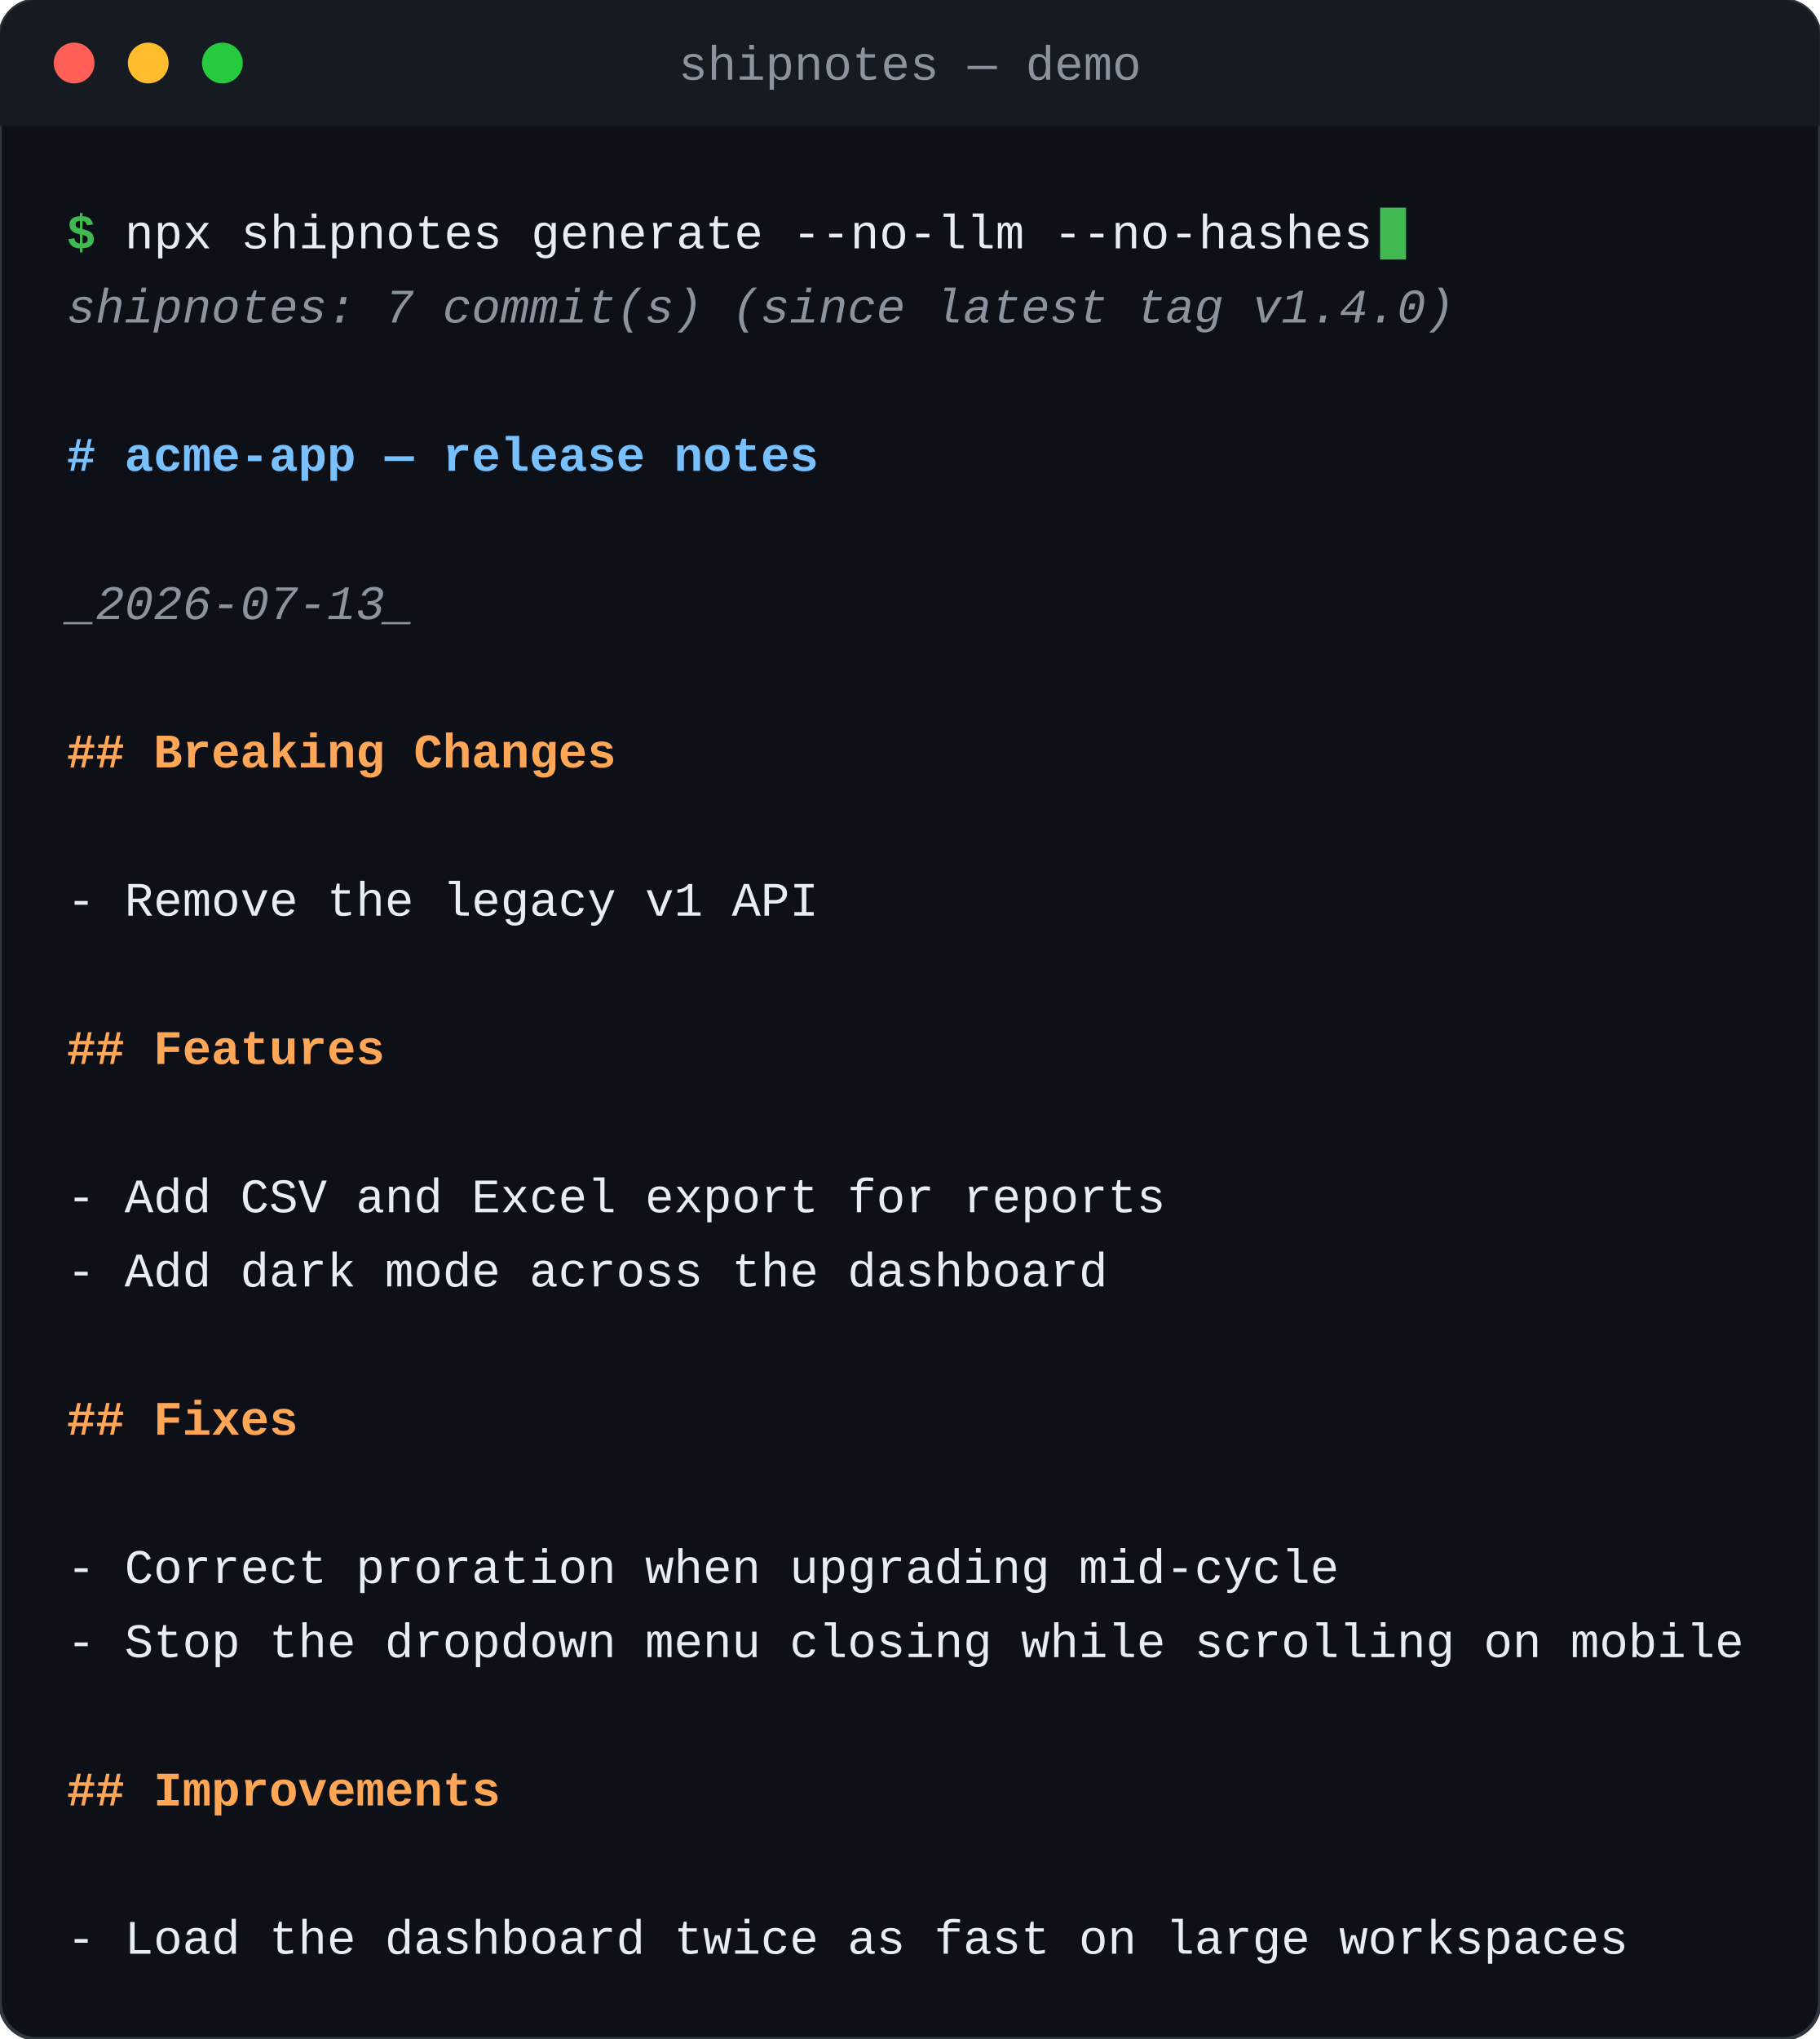
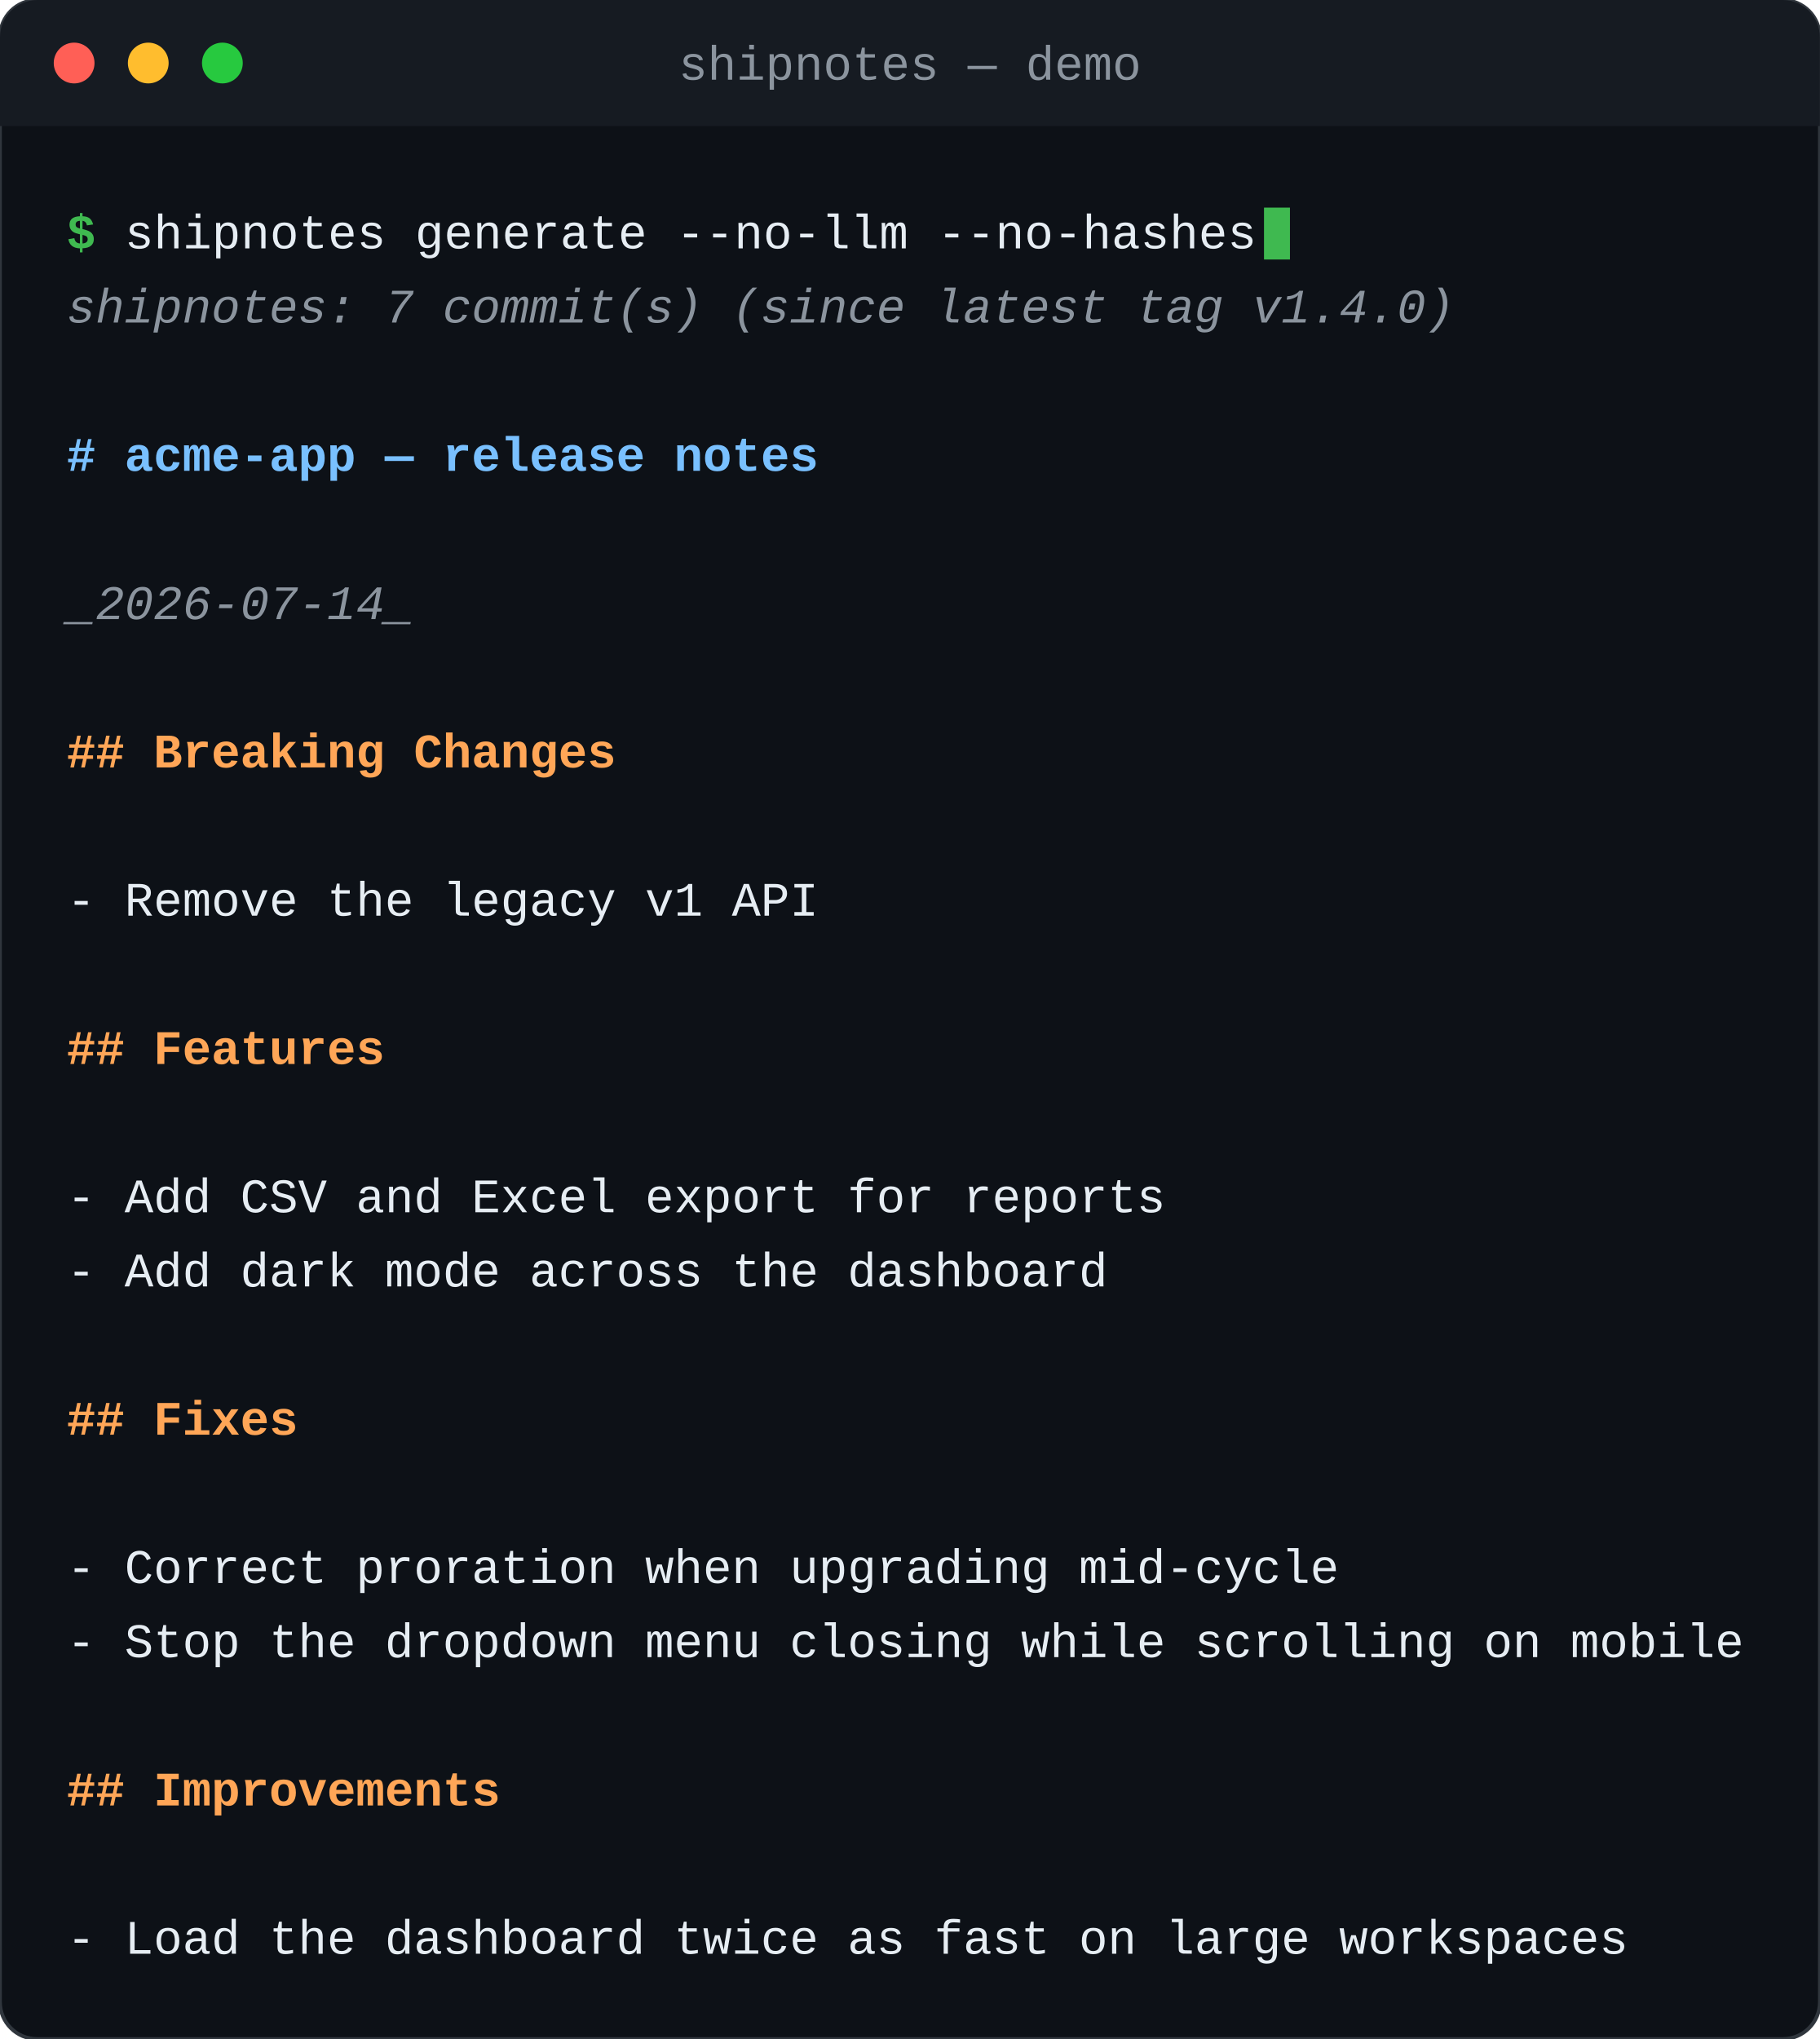
<svg xmlns="http://www.w3.org/2000/svg" width="491" height="550" viewBox="0 0 491 550" role="img" aria-label="Terminal recording: shipnotes generate turning git commits into grouped release notes">
  <style>text { font-family: "SF Mono", SFMono-Regular, Menlo, Consolas, "Liberation Mono", monospace; font-size: 13px; }
- .a0 { animation: ka0 10.78s step-end infinite; }
- @keyframes ka0 { 0% { opacity: 0; } 1.855% { opacity: 0; } 1.856% { opacity: 1; } 100% { opacity: 1; } }
- .a1 { animation: ka1 10.78s step-end infinite; }
- @keyframes ka1 { 0% { opacity: 0; } 5.892% { opacity: 0; } 5.893% { opacity: 1; } 100% { opacity: 1; } }
- .a2 { animation: ka2 10.78s step-end infinite; }
- @keyframes ka2 { 0% { opacity: 0; } 6.217% { opacity: 0; } 6.218% { opacity: 1; } 100% { opacity: 1; } }
- .a3 { animation: ka3 10.78s step-end infinite; }
- @keyframes ka3 { 0% { opacity: 0; } 6.542% { opacity: 0; } 6.543% { opacity: 1; } 100% { opacity: 1; } }
- .a4 { animation: ka4 10.78s step-end infinite; }
- @keyframes ka4 { 0% { opacity: 0; } 6.867% { opacity: 0; } 6.868% { opacity: 1; } 100% { opacity: 1; } }
- .a5 { animation: ka5 10.78s step-end infinite; }
- @keyframes ka5 { 0% { opacity: 0; } 7.192% { opacity: 0; } 7.193% { opacity: 1; } 100% { opacity: 1; } }
- .a6 { animation: ka6 10.78s step-end infinite; }
- @keyframes ka6 { 0% { opacity: 0; } 7.516% { opacity: 0; } 7.517% { opacity: 1; } 100% { opacity: 1; } }
- .a7 { animation: ka7 10.78s step-end infinite; }
- @keyframes ka7 { 0% { opacity: 0; } 7.841% { opacity: 0; } 7.842% { opacity: 1; } 100% { opacity: 1; } }
- .a8 { animation: ka8 10.78s step-end infinite; }
- @keyframes ka8 { 0% { opacity: 0; } 8.166% { opacity: 0; } 8.167% { opacity: 1; } 100% { opacity: 1; } }
- .a9 { animation: ka9 10.78s step-end infinite; }
- @keyframes ka9 { 0% { opacity: 0; } 8.491% { opacity: 0; } 8.492% { opacity: 1; } 100% { opacity: 1; } }
- .a10 { animation: ka10 10.78s step-end infinite; }
- @keyframes ka10 { 0% { opacity: 0; } 8.816% { opacity: 0; } 8.817% { opacity: 1; } 100% { opacity: 1; } }
- .a11 { animation: ka11 10.78s step-end infinite; }
- @keyframes ka11 { 0% { opacity: 0; } 9.141% { opacity: 0; } 9.142% { opacity: 1; } 100% { opacity: 1; } }
- .a12 { animation: ka12 10.78s step-end infinite; }
- @keyframes ka12 { 0% { opacity: 0; } 9.465% { opacity: 0; } 9.466% { opacity: 1; } 100% { opacity: 1; } }
- .a13 { animation: ka13 10.78s step-end infinite; }
- @keyframes ka13 { 0% { opacity: 0; } 9.790% { opacity: 0; } 9.791% { opacity: 1; } 100% { opacity: 1; } }
- .a14 { animation: ka14 10.78s step-end infinite; }
- @keyframes ka14 { 0% { opacity: 0; } 10.115% { opacity: 0; } 10.116% { opacity: 1; } 100% { opacity: 1; } }
- .a15 { animation: ka15 10.78s step-end infinite; }
- @keyframes ka15 { 0% { opacity: 0; } 10.440% { opacity: 0; } 10.441% { opacity: 1; } 100% { opacity: 1; } }
- .a16 { animation: ka16 10.78s step-end infinite; }
- @keyframes ka16 { 0% { opacity: 0; } 10.765% { opacity: 0; } 10.766% { opacity: 1; } 100% { opacity: 1; } }
- .a17 { animation: ka17 10.78s step-end infinite; }
- @keyframes ka17 { 0% { opacity: 0; } 11.089% { opacity: 0; } 11.090% { opacity: 1; } 100% { opacity: 1; } }
- .a18 { animation: ka18 10.78s step-end infinite; }
- @keyframes ka18 { 0% { opacity: 0; } 11.414% { opacity: 0; } 11.415% { opacity: 1; } 100% { opacity: 1; } }
- .a19 { animation: ka19 10.78s step-end infinite; }
- @keyframes ka19 { 0% { opacity: 0; } 11.739% { opacity: 0; } 11.740% { opacity: 1; } 100% { opacity: 1; } }
- .a20 { animation: ka20 10.78s step-end infinite; }
- @keyframes ka20 { 0% { opacity: 0; } 12.064% { opacity: 0; } 12.065% { opacity: 1; } 100% { opacity: 1; } }
- .a21 { animation: ka21 10.78s step-end infinite; }
- @keyframes ka21 { 0% { opacity: 0; } 12.389% { opacity: 0; } 12.390% { opacity: 1; } 100% { opacity: 1; } }
- .a22 { animation: ka22 10.78s step-end infinite; }
- @keyframes ka22 { 0% { opacity: 0; } 12.714% { opacity: 0; } 12.715% { opacity: 1; } 100% { opacity: 1; } }
- .a23 { animation: ka23 10.78s step-end infinite; }
- @keyframes ka23 { 0% { opacity: 0; } 13.038% { opacity: 0; } 13.039% { opacity: 1; } 100% { opacity: 1; } }
- .a24 { animation: ka24 10.78s step-end infinite; }
- @keyframes ka24 { 0% { opacity: 0; } 13.363% { opacity: 0; } 13.364% { opacity: 1; } 100% { opacity: 1; } }
- .a25 { animation: ka25 10.78s step-end infinite; }
- @keyframes ka25 { 0% { opacity: 0; } 13.688% { opacity: 0; } 13.689% { opacity: 1; } 100% { opacity: 1; } }
- .a26 { animation: ka26 10.78s step-end infinite; }
- @keyframes ka26 { 0% { opacity: 0; } 14.013% { opacity: 0; } 14.014% { opacity: 1; } 100% { opacity: 1; } }
- .a27 { animation: ka27 10.78s step-end infinite; }
- @keyframes ka27 { 0% { opacity: 0; } 14.338% { opacity: 0; } 14.339% { opacity: 1; } 100% { opacity: 1; } }
- .a28 { animation: ka28 10.78s step-end infinite; }
- @keyframes ka28 { 0% { opacity: 0; } 14.663% { opacity: 0; } 14.664% { opacity: 1; } 100% { opacity: 1; } }
- .a29 { animation: ka29 10.78s step-end infinite; }
- @keyframes ka29 { 0% { opacity: 0; } 14.987% { opacity: 0; } 14.988% { opacity: 1; } 100% { opacity: 1; } }
- .a30 { animation: ka30 10.78s step-end infinite; }
- @keyframes ka30 { 0% { opacity: 0; } 15.312% { opacity: 0; } 15.313% { opacity: 1; } 100% { opacity: 1; } }
- .a31 { animation: ka31 10.78s step-end infinite; }
- @keyframes ka31 { 0% { opacity: 0; } 15.637% { opacity: 0; } 15.638% { opacity: 1; } 100% { opacity: 1; } }
- .a32 { animation: ka32 10.78s step-end infinite; }
- @keyframes ka32 { 0% { opacity: 0; } 15.962% { opacity: 0; } 15.963% { opacity: 1; } 100% { opacity: 1; } }
- .a33 { animation: ka33 10.78s step-end infinite; }
- @keyframes ka33 { 0% { opacity: 0; } 16.287% { opacity: 0; } 16.288% { opacity: 1; } 100% { opacity: 1; } }
- .a34 { animation: ka34 10.78s step-end infinite; }
- @keyframes ka34 { 0% { opacity: 0; } 16.612% { opacity: 0; } 16.613% { opacity: 1; } 100% { opacity: 1; } }
- .a35 { animation: ka35 10.78s step-end infinite; }
- @keyframes ka35 { 0% { opacity: 0; } 16.936% { opacity: 0; } 16.937% { opacity: 1; } 100% { opacity: 1; } }
- .a36 { animation: ka36 10.78s step-end infinite; }
- @keyframes ka36 { 0% { opacity: 0; } 17.261% { opacity: 0; } 17.262% { opacity: 1; } 100% { opacity: 1; } }
- .a37 { animation: ka37 10.78s step-end infinite; }
- @keyframes ka37 { 0% { opacity: 0; } 17.586% { opacity: 0; } 17.587% { opacity: 1; } 100% { opacity: 1; } }
- .a38 { animation: ka38 10.78s step-end infinite; }
- @keyframes ka38 { 0% { opacity: 0; } 17.911% { opacity: 0; } 17.912% { opacity: 1; } 100% { opacity: 1; } }
- .a39 { animation: ka39 10.78s step-end infinite; }
- @keyframes ka39 { 0% { opacity: 0; } 18.236% { opacity: 0; } 18.237% { opacity: 1; } 100% { opacity: 1; } }
- .a40 { animation: ka40 10.78s step-end infinite; }
- @keyframes ka40 { 0% { opacity: 0; } 18.560% { opacity: 0; } 18.561% { opacity: 1; } 100% { opacity: 1; } }
- .a41 { animation: ka41 10.78s step-end infinite; }
- @keyframes ka41 { 0% { opacity: 0; } 18.885% { opacity: 0; } 18.886% { opacity: 1; } 100% { opacity: 1; } }
- .a42 { animation: ka42 10.78s step-end infinite; }
- @keyframes ka42 { 0% { opacity: 0; } 19.210% { opacity: 0; } 19.211% { opacity: 1; } 100% { opacity: 1; } }
- .a43 { animation: ka43 10.78s step-end infinite; }
- @keyframes ka43 { 0% { opacity: 0; } 19.535% { opacity: 0; } 19.536% { opacity: 1; } 100% { opacity: 1; } }
- .a44 { animation: ka44 10.78s step-end infinite; }
- @keyframes ka44 { 0% { opacity: 0; } 24.175% { opacity: 0; } 24.176% { opacity: 1; } 100% { opacity: 1; } }
- .a45 { animation: ka45 10.78s step-end infinite; }
- @keyframes ka45 { 0% { opacity: 0; } 27.424% { opacity: 0; } 27.425% { opacity: 1; } 100% { opacity: 1; } }
- .a46 { animation: ka46 10.78s step-end infinite; }
- @keyframes ka46 { 0% { opacity: 0; } 30.208% { opacity: 0; } 30.209% { opacity: 1; } 100% { opacity: 1; } }
- .a47 { animation: ka47 10.78s step-end infinite; }
- @keyframes ka47 { 0% { opacity: 0; } 31.322% { opacity: 0; } 31.323% { opacity: 1; } 100% { opacity: 1; } }
- .a48 { animation: ka48 10.78s step-end infinite; }
- @keyframes ka48 { 0% { opacity: 0; } 32.435% { opacity: 0; } 32.436% { opacity: 1; } 100% { opacity: 1; } }
- .a49 { animation: ka49 10.78s step-end infinite; }
- @keyframes ka49 { 0% { opacity: 0; } 33.549% { opacity: 0; } 33.550% { opacity: 1; } 100% { opacity: 1; } }
- .a50 { animation: ka50 10.78s step-end infinite; }
- @keyframes ka50 { 0% { opacity: 0; } 34.663% { opacity: 0; } 34.664% { opacity: 1; } 100% { opacity: 1; } }
- .a51 { animation: ka51 10.78s step-end infinite; }
- @keyframes ka51 { 0% { opacity: 0; } 35.776% { opacity: 0; } 35.777% { opacity: 1; } 100% { opacity: 1; } }
- .a52 { animation: ka52 10.78s step-end infinite; }
- @keyframes ka52 { 0% { opacity: 0; } 36.890% { opacity: 0; } 36.891% { opacity: 1; } 100% { opacity: 1; } }
- .a53 { animation: ka53 10.78s step-end infinite; }
- @keyframes ka53 { 0% { opacity: 0; } 38.004% { opacity: 0; } 38.005% { opacity: 1; } 100% { opacity: 1; } }
- .a54 { animation: ka54 10.78s step-end infinite; }
- @keyframes ka54 { 0% { opacity: 0; } 39.117% { opacity: 0; } 39.118% { opacity: 1; } 100% { opacity: 1; } }
- .a55 { animation: ka55 10.78s step-end infinite; }
- @keyframes ka55 { 0% { opacity: 0; } 40.231% { opacity: 0; } 40.232% { opacity: 1; } 100% { opacity: 1; } }
- .a56 { animation: ka56 10.78s step-end infinite; }
- @keyframes ka56 { 0% { opacity: 0; } 41.345% { opacity: 0; } 41.346% { opacity: 1; } 100% { opacity: 1; } }
- .a57 { animation: ka57 10.78s step-end infinite; }
- @keyframes ka57 { 0% { opacity: 0; } 42.458% { opacity: 0; } 42.459% { opacity: 1; } 100% { opacity: 1; } }
- .a58 { animation: ka58 10.78s step-end infinite; }
- @keyframes ka58 { 0% { opacity: 0; } 43.572% { opacity: 0; } 43.573% { opacity: 1; } 100% { opacity: 1; } }
- .a59 { animation: ka59 10.78s step-end infinite; }
- @keyframes ka59 { 0% { opacity: 0; } 44.686% { opacity: 0; } 44.687% { opacity: 1; } 100% { opacity: 1; } }
- .a60 { animation: ka60 10.78s step-end infinite; }
- @keyframes ka60 { 0% { opacity: 0; } 45.799% { opacity: 0; } 45.800% { opacity: 1; } 100% { opacity: 1; } }
- .a61 { animation: ka61 10.78s step-end infinite; }
- @keyframes ka61 { 0% { opacity: 0; } 46.913% { opacity: 0; } 46.914% { opacity: 1; } 100% { opacity: 1; } }
- .a62 { animation: ka62 10.78s step-end infinite; }
- @keyframes ka62 { 0% { opacity: 0; } 48.027% { opacity: 0; } 48.028% { opacity: 1; } 100% { opacity: 1; } }
- .a63 { animation: ka63 10.78s step-end infinite; }
- @keyframes ka63 { 0% { opacity: 0; } 49.141% { opacity: 0; } 49.142% { opacity: 1; } 100% { opacity: 1; } }
- .a64 { animation: ka64 10.78s step-end infinite; }
- @keyframes ka64 { 0% { opacity: 0; } 50.254% { opacity: 0; } 50.255% { opacity: 1; } 100% { opacity: 1; } }
- .a65 { animation: ka65 10.78s step-end infinite; }
- @keyframes ka65 { 0% { opacity: 0; } 51.368% { opacity: 0; } 51.369% { opacity: 1; } 100% { opacity: 1; } }
- .a66 { animation: ka66 10.78s step-end infinite; }
- @keyframes ka66 { 0% { opacity: 0; } 52.482% { opacity: 0; } 52.483% { opacity: 1; } 100% { opacity: 1; } }</style>
+ .a0 { animation: ka0 10.63s step-end infinite; }
+ @keyframes ka0 { 0% { opacity: 0; } 1.880% { opacity: 0; } 1.881% { opacity: 1; } 100% { opacity: 1; } }
+ .a1 { animation: ka1 10.63s step-end infinite; }
+ @keyframes ka1 { 0% { opacity: 0; } 5.970% { opacity: 0; } 5.971% { opacity: 1; } 100% { opacity: 1; } }
+ .a2 { animation: ka2 10.63s step-end infinite; }
+ @keyframes ka2 { 0% { opacity: 0; } 6.299% { opacity: 0; } 6.300% { opacity: 1; } 100% { opacity: 1; } }
+ .a3 { animation: ka3 10.63s step-end infinite; }
+ @keyframes ka3 { 0% { opacity: 0; } 6.628% { opacity: 0; } 6.629% { opacity: 1; } 100% { opacity: 1; } }
+ .a4 { animation: ka4 10.63s step-end infinite; }
+ @keyframes ka4 { 0% { opacity: 0; } 6.957% { opacity: 0; } 6.958% { opacity: 1; } 100% { opacity: 1; } }
+ .a5 { animation: ka5 10.63s step-end infinite; }
+ @keyframes ka5 { 0% { opacity: 0; } 7.286% { opacity: 0; } 7.287% { opacity: 1; } 100% { opacity: 1; } }
+ .a6 { animation: ka6 10.63s step-end infinite; }
+ @keyframes ka6 { 0% { opacity: 0; } 7.615% { opacity: 0; } 7.616% { opacity: 1; } 100% { opacity: 1; } }
+ .a7 { animation: ka7 10.63s step-end infinite; }
+ @keyframes ka7 { 0% { opacity: 0; } 7.944% { opacity: 0; } 7.945% { opacity: 1; } 100% { opacity: 1; } }
+ .a8 { animation: ka8 10.63s step-end infinite; }
+ @keyframes ka8 { 0% { opacity: 0; } 8.274% { opacity: 0; } 8.275% { opacity: 1; } 100% { opacity: 1; } }
+ .a9 { animation: ka9 10.63s step-end infinite; }
+ @keyframes ka9 { 0% { opacity: 0; } 8.603% { opacity: 0; } 8.604% { opacity: 1; } 100% { opacity: 1; } }
+ .a10 { animation: ka10 10.63s step-end infinite; }
+ @keyframes ka10 { 0% { opacity: 0; } 8.932% { opacity: 0; } 8.933% { opacity: 1; } 100% { opacity: 1; } }
+ .a11 { animation: ka11 10.63s step-end infinite; }
+ @keyframes ka11 { 0% { opacity: 0; } 9.261% { opacity: 0; } 9.262% { opacity: 1; } 100% { opacity: 1; } }
+ .a12 { animation: ka12 10.63s step-end infinite; }
+ @keyframes ka12 { 0% { opacity: 0; } 9.590% { opacity: 0; } 9.591% { opacity: 1; } 100% { opacity: 1; } }
+ .a13 { animation: ka13 10.63s step-end infinite; }
+ @keyframes ka13 { 0% { opacity: 0; } 9.919% { opacity: 0; } 9.920% { opacity: 1; } 100% { opacity: 1; } }
+ .a14 { animation: ka14 10.63s step-end infinite; }
+ @keyframes ka14 { 0% { opacity: 0; } 10.248% { opacity: 0; } 10.249% { opacity: 1; } 100% { opacity: 1; } }
+ .a15 { animation: ka15 10.63s step-end infinite; }
+ @keyframes ka15 { 0% { opacity: 0; } 10.577% { opacity: 0; } 10.578% { opacity: 1; } 100% { opacity: 1; } }
+ .a16 { animation: ka16 10.63s step-end infinite; }
+ @keyframes ka16 { 0% { opacity: 0; } 10.906% { opacity: 0; } 10.907% { opacity: 1; } 100% { opacity: 1; } }
+ .a17 { animation: ka17 10.63s step-end infinite; }
+ @keyframes ka17 { 0% { opacity: 0; } 11.235% { opacity: 0; } 11.236% { opacity: 1; } 100% { opacity: 1; } }
+ .a18 { animation: ka18 10.63s step-end infinite; }
+ @keyframes ka18 { 0% { opacity: 0; } 11.565% { opacity: 0; } 11.566% { opacity: 1; } 100% { opacity: 1; } }
+ .a19 { animation: ka19 10.63s step-end infinite; }
+ @keyframes ka19 { 0% { opacity: 0; } 11.894% { opacity: 0; } 11.895% { opacity: 1; } 100% { opacity: 1; } }
+ .a20 { animation: ka20 10.63s step-end infinite; }
+ @keyframes ka20 { 0% { opacity: 0; } 12.223% { opacity: 0; } 12.224% { opacity: 1; } 100% { opacity: 1; } }
+ .a21 { animation: ka21 10.63s step-end infinite; }
+ @keyframes ka21 { 0% { opacity: 0; } 12.552% { opacity: 0; } 12.553% { opacity: 1; } 100% { opacity: 1; } }
+ .a22 { animation: ka22 10.63s step-end infinite; }
+ @keyframes ka22 { 0% { opacity: 0; } 12.881% { opacity: 0; } 12.882% { opacity: 1; } 100% { opacity: 1; } }
+ .a23 { animation: ka23 10.63s step-end infinite; }
+ @keyframes ka23 { 0% { opacity: 0; } 13.210% { opacity: 0; } 13.211% { opacity: 1; } 100% { opacity: 1; } }
+ .a24 { animation: ka24 10.63s step-end infinite; }
+ @keyframes ka24 { 0% { opacity: 0; } 13.539% { opacity: 0; } 13.540% { opacity: 1; } 100% { opacity: 1; } }
+ .a25 { animation: ka25 10.63s step-end infinite; }
+ @keyframes ka25 { 0% { opacity: 0; } 13.868% { opacity: 0; } 13.869% { opacity: 1; } 100% { opacity: 1; } }
+ .a26 { animation: ka26 10.63s step-end infinite; }
+ @keyframes ka26 { 0% { opacity: 0; } 14.197% { opacity: 0; } 14.198% { opacity: 1; } 100% { opacity: 1; } }
+ .a27 { animation: ka27 10.63s step-end infinite; }
+ @keyframes ka27 { 0% { opacity: 0; } 14.527% { opacity: 0; } 14.528% { opacity: 1; } 100% { opacity: 1; } }
+ .a28 { animation: ka28 10.63s step-end infinite; }
+ @keyframes ka28 { 0% { opacity: 0; } 14.856% { opacity: 0; } 14.857% { opacity: 1; } 100% { opacity: 1; } }
+ .a29 { animation: ka29 10.63s step-end infinite; }
+ @keyframes ka29 { 0% { opacity: 0; } 15.185% { opacity: 0; } 15.186% { opacity: 1; } 100% { opacity: 1; } }
+ .a30 { animation: ka30 10.63s step-end infinite; }
+ @keyframes ka30 { 0% { opacity: 0; } 15.514% { opacity: 0; } 15.515% { opacity: 1; } 100% { opacity: 1; } }
+ .a31 { animation: ka31 10.63s step-end infinite; }
+ @keyframes ka31 { 0% { opacity: 0; } 15.843% { opacity: 0; } 15.844% { opacity: 1; } 100% { opacity: 1; } }
+ .a32 { animation: ka32 10.63s step-end infinite; }
+ @keyframes ka32 { 0% { opacity: 0; } 16.172% { opacity: 0; } 16.173% { opacity: 1; } 100% { opacity: 1; } }
+ .a33 { animation: ka33 10.63s step-end infinite; }
+ @keyframes ka33 { 0% { opacity: 0; } 16.501% { opacity: 0; } 16.502% { opacity: 1; } 100% { opacity: 1; } }
+ .a34 { animation: ka34 10.63s step-end infinite; }
+ @keyframes ka34 { 0% { opacity: 0; } 16.830% { opacity: 0; } 16.831% { opacity: 1; } 100% { opacity: 1; } }
+ .a35 { animation: ka35 10.63s step-end infinite; }
+ @keyframes ka35 { 0% { opacity: 0; } 17.159% { opacity: 0; } 17.160% { opacity: 1; } 100% { opacity: 1; } }
+ .a36 { animation: ka36 10.63s step-end infinite; }
+ @keyframes ka36 { 0% { opacity: 0; } 17.488% { opacity: 0; } 17.489% { opacity: 1; } 100% { opacity: 1; } }
+ .a37 { animation: ka37 10.63s step-end infinite; }
+ @keyframes ka37 { 0% { opacity: 0; } 17.818% { opacity: 0; } 17.819% { opacity: 1; } 100% { opacity: 1; } }
+ .a38 { animation: ka38 10.63s step-end infinite; }
+ @keyframes ka38 { 0% { opacity: 0; } 18.147% { opacity: 0; } 18.148% { opacity: 1; } 100% { opacity: 1; } }
+ .a39 { animation: ka39 10.63s step-end infinite; }
+ @keyframes ka39 { 0% { opacity: 0; } 18.476% { opacity: 0; } 18.477% { opacity: 1; } 100% { opacity: 1; } }
+ .a40 { animation: ka40 10.63s step-end infinite; }
+ @keyframes ka40 { 0% { opacity: 0; } 23.177% { opacity: 0; } 23.178% { opacity: 1; } 100% { opacity: 1; } }
+ .a41 { animation: ka41 10.63s step-end infinite; }
+ @keyframes ka41 { 0% { opacity: 0; } 26.468% { opacity: 0; } 26.469% { opacity: 1; } 100% { opacity: 1; } }
+ .a42 { animation: ka42 10.63s step-end infinite; }
+ @keyframes ka42 { 0% { opacity: 0; } 29.289% { opacity: 0; } 29.290% { opacity: 1; } 100% { opacity: 1; } }
+ .a43 { animation: ka43 10.63s step-end infinite; }
+ @keyframes ka43 { 0% { opacity: 0; } 30.417% { opacity: 0; } 30.418% { opacity: 1; } 100% { opacity: 1; } }
+ .a44 { animation: ka44 10.63s step-end infinite; }
+ @keyframes ka44 { 0% { opacity: 0; } 31.546% { opacity: 0; } 31.547% { opacity: 1; } 100% { opacity: 1; } }
+ .a45 { animation: ka45 10.63s step-end infinite; }
+ @keyframes ka45 { 0% { opacity: 0; } 32.674% { opacity: 0; } 32.675% { opacity: 1; } 100% { opacity: 1; } }
+ .a46 { animation: ka46 10.63s step-end infinite; }
+ @keyframes ka46 { 0% { opacity: 0; } 33.802% { opacity: 0; } 33.803% { opacity: 1; } 100% { opacity: 1; } }
+ .a47 { animation: ka47 10.63s step-end infinite; }
+ @keyframes ka47 { 0% { opacity: 0; } 34.931% { opacity: 0; } 34.932% { opacity: 1; } 100% { opacity: 1; } }
+ .a48 { animation: ka48 10.63s step-end infinite; }
+ @keyframes ka48 { 0% { opacity: 0; } 36.059% { opacity: 0; } 36.060% { opacity: 1; } 100% { opacity: 1; } }
+ .a49 { animation: ka49 10.63s step-end infinite; }
+ @keyframes ka49 { 0% { opacity: 0; } 37.188% { opacity: 0; } 37.189% { opacity: 1; } 100% { opacity: 1; } }
+ .a50 { animation: ka50 10.63s step-end infinite; }
+ @keyframes ka50 { 0% { opacity: 0; } 38.316% { opacity: 0; } 38.317% { opacity: 1; } 100% { opacity: 1; } }
+ .a51 { animation: ka51 10.63s step-end infinite; }
+ @keyframes ka51 { 0% { opacity: 0; } 39.444% { opacity: 0; } 39.445% { opacity: 1; } 100% { opacity: 1; } }
+ .a52 { animation: ka52 10.63s step-end infinite; }
+ @keyframes ka52 { 0% { opacity: 0; } 40.573% { opacity: 0; } 40.574% { opacity: 1; } 100% { opacity: 1; } }
+ .a53 { animation: ka53 10.63s step-end infinite; }
+ @keyframes ka53 { 0% { opacity: 0; } 41.701% { opacity: 0; } 41.702% { opacity: 1; } 100% { opacity: 1; } }
+ .a54 { animation: ka54 10.63s step-end infinite; }
+ @keyframes ka54 { 0% { opacity: 0; } 42.829% { opacity: 0; } 42.830% { opacity: 1; } 100% { opacity: 1; } }
+ .a55 { animation: ka55 10.63s step-end infinite; }
+ @keyframes ka55 { 0% { opacity: 0; } 43.958% { opacity: 0; } 43.959% { opacity: 1; } 100% { opacity: 1; } }
+ .a56 { animation: ka56 10.63s step-end infinite; }
+ @keyframes ka56 { 0% { opacity: 0; } 45.086% { opacity: 0; } 45.087% { opacity: 1; } 100% { opacity: 1; } }
+ .a57 { animation: ka57 10.63s step-end infinite; }
+ @keyframes ka57 { 0% { opacity: 0; } 46.214% { opacity: 0; } 46.215% { opacity: 1; } 100% { opacity: 1; } }
+ .a58 { animation: ka58 10.63s step-end infinite; }
+ @keyframes ka58 { 0% { opacity: 0; } 47.343% { opacity: 0; } 47.344% { opacity: 1; } 100% { opacity: 1; } }
+ .a59 { animation: ka59 10.63s step-end infinite; }
+ @keyframes ka59 { 0% { opacity: 0; } 48.471% { opacity: 0; } 48.472% { opacity: 1; } 100% { opacity: 1; } }
+ .a60 { animation: ka60 10.63s step-end infinite; }
+ @keyframes ka60 { 0% { opacity: 0; } 49.599% { opacity: 0; } 49.600% { opacity: 1; } 100% { opacity: 1; } }
+ .a61 { animation: ka61 10.63s step-end infinite; }
+ @keyframes ka61 { 0% { opacity: 0; } 50.728% { opacity: 0; } 50.729% { opacity: 1; } 100% { opacity: 1; } }
+ .a62 { animation: ka62 10.63s step-end infinite; }
+ @keyframes ka62 { 0% { opacity: 0; } 51.856% { opacity: 0; } 51.857% { opacity: 1; } 100% { opacity: 1; } }</style>
  <rect width="491" height="550" rx="10" fill="#0d1117" stroke="#30363d" />
  <path d="M0 10 a10 10 0 0 1 10 -10 h471 a10 10 0 0 1 10 10 v24 h-491 z" fill="#161b22" />
  <circle cx="20" cy="17" r="5.5" fill="#ff5f56" />
  <circle cx="40" cy="17" r="5.5" fill="#ffbd2e" />
  <circle cx="60" cy="17" r="5.5" fill="#27c93f" />
  <text x="245.5" y="21.5" fill="#8b949e" text-anchor="middle">shipnotes — demo</text>
  <text x="18.00" y="67.00" fill="#3fb950" class="a0" style="font-weight:600" xml:space="preserve">$ </text>
-   <text x="33.66" y="67.00" fill="#e6edf3" class="a1" xml:space="preserve">n</text>
-   <text x="41.49" y="67.00" fill="#e6edf3" class="a2" xml:space="preserve">p</text>
-   <text x="49.32" y="67.00" fill="#e6edf3" class="a3" xml:space="preserve">x</text>
-   <text x="57.15" y="67.00" fill="#e6edf3" class="a4" xml:space="preserve"> </text>
-   <text x="64.98" y="67.00" fill="#e6edf3" class="a5" xml:space="preserve">s</text>
-   <text x="72.81" y="67.00" fill="#e6edf3" class="a6" xml:space="preserve">h</text>
-   <text x="80.64" y="67.00" fill="#e6edf3" class="a7" xml:space="preserve">i</text>
-   <text x="88.47" y="67.00" fill="#e6edf3" class="a8" xml:space="preserve">p</text>
-   <text x="96.30" y="67.00" fill="#e6edf3" class="a9" xml:space="preserve">n</text>
-   <text x="104.13" y="67.00" fill="#e6edf3" class="a10" xml:space="preserve">o</text>
-   <text x="111.96" y="67.00" fill="#e6edf3" class="a11" xml:space="preserve">t</text>
+   <text x="33.66" y="67.00" fill="#e6edf3" class="a1" xml:space="preserve">s</text>
+   <text x="41.49" y="67.00" fill="#e6edf3" class="a2" xml:space="preserve">h</text>
+   <text x="49.32" y="67.00" fill="#e6edf3" class="a3" xml:space="preserve">i</text>
+   <text x="57.15" y="67.00" fill="#e6edf3" class="a4" xml:space="preserve">p</text>
+   <text x="64.98" y="67.00" fill="#e6edf3" class="a5" xml:space="preserve">n</text>
+   <text x="72.81" y="67.00" fill="#e6edf3" class="a6" xml:space="preserve">o</text>
+   <text x="80.64" y="67.00" fill="#e6edf3" class="a7" xml:space="preserve">t</text>
+   <text x="88.47" y="67.00" fill="#e6edf3" class="a8" xml:space="preserve">e</text>
+   <text x="96.30" y="67.00" fill="#e6edf3" class="a9" xml:space="preserve">s</text>
+   <text x="104.13" y="67.00" fill="#e6edf3" class="a10" xml:space="preserve"> </text>
+   <text x="111.96" y="67.00" fill="#e6edf3" class="a11" xml:space="preserve">g</text>
  <text x="119.79" y="67.00" fill="#e6edf3" class="a12" xml:space="preserve">e</text>
-   <text x="127.62" y="67.00" fill="#e6edf3" class="a13" xml:space="preserve">s</text>
-   <text x="135.45" y="67.00" fill="#e6edf3" class="a14" xml:space="preserve"> </text>
-   <text x="143.28" y="67.00" fill="#e6edf3" class="a15" xml:space="preserve">g</text>
-   <text x="151.11" y="67.00" fill="#e6edf3" class="a16" xml:space="preserve">e</text>
-   <text x="158.94" y="67.00" fill="#e6edf3" class="a17" xml:space="preserve">n</text>
+   <text x="127.62" y="67.00" fill="#e6edf3" class="a13" xml:space="preserve">n</text>
+   <text x="135.45" y="67.00" fill="#e6edf3" class="a14" xml:space="preserve">e</text>
+   <text x="143.28" y="67.00" fill="#e6edf3" class="a15" xml:space="preserve">r</text>
+   <text x="151.11" y="67.00" fill="#e6edf3" class="a16" xml:space="preserve">a</text>
+   <text x="158.94" y="67.00" fill="#e6edf3" class="a17" xml:space="preserve">t</text>
  <text x="166.77" y="67.00" fill="#e6edf3" class="a18" xml:space="preserve">e</text>
-   <text x="174.60" y="67.00" fill="#e6edf3" class="a19" xml:space="preserve">r</text>
-   <text x="182.43" y="67.00" fill="#e6edf3" class="a20" xml:space="preserve">a</text>
-   <text x="190.26" y="67.00" fill="#e6edf3" class="a21" xml:space="preserve">t</text>
-   <text x="198.09" y="67.00" fill="#e6edf3" class="a22" xml:space="preserve">e</text>
-   <text x="205.92" y="67.00" fill="#e6edf3" class="a23" xml:space="preserve"> </text>
+   <text x="174.60" y="67.00" fill="#e6edf3" class="a19" xml:space="preserve"> </text>
+   <text x="182.43" y="67.00" fill="#e6edf3" class="a20" xml:space="preserve">-</text>
+   <text x="190.26" y="67.00" fill="#e6edf3" class="a21" xml:space="preserve">-</text>
+   <text x="198.09" y="67.00" fill="#e6edf3" class="a22" xml:space="preserve">n</text>
+   <text x="205.92" y="67.00" fill="#e6edf3" class="a23" xml:space="preserve">o</text>
  <text x="213.75" y="67.00" fill="#e6edf3" class="a24" xml:space="preserve">-</text>
-   <text x="221.58" y="67.00" fill="#e6edf3" class="a25" xml:space="preserve">-</text>
-   <text x="229.41" y="67.00" fill="#e6edf3" class="a26" xml:space="preserve">n</text>
-   <text x="237.24" y="67.00" fill="#e6edf3" class="a27" xml:space="preserve">o</text>
-   <text x="245.07" y="67.00" fill="#e6edf3" class="a28" xml:space="preserve">-</text>
-   <text x="252.90" y="67.00" fill="#e6edf3" class="a29" xml:space="preserve">l</text>
-   <text x="260.73" y="67.00" fill="#e6edf3" class="a30" xml:space="preserve">l</text>
-   <text x="268.56" y="67.00" fill="#e6edf3" class="a31" xml:space="preserve">m</text>
-   <text x="276.39" y="67.00" fill="#e6edf3" class="a32" xml:space="preserve"> </text>
+   <text x="221.58" y="67.00" fill="#e6edf3" class="a25" xml:space="preserve">l</text>
+   <text x="229.41" y="67.00" fill="#e6edf3" class="a26" xml:space="preserve">l</text>
+   <text x="237.24" y="67.00" fill="#e6edf3" class="a27" xml:space="preserve">m</text>
+   <text x="245.07" y="67.00" fill="#e6edf3" class="a28" xml:space="preserve"> </text>
+   <text x="252.90" y="67.00" fill="#e6edf3" class="a29" xml:space="preserve">-</text>
+   <text x="260.73" y="67.00" fill="#e6edf3" class="a30" xml:space="preserve">-</text>
+   <text x="268.56" y="67.00" fill="#e6edf3" class="a31" xml:space="preserve">n</text>
+   <text x="276.39" y="67.00" fill="#e6edf3" class="a32" xml:space="preserve">o</text>
  <text x="284.22" y="67.00" fill="#e6edf3" class="a33" xml:space="preserve">-</text>
-   <text x="292.05" y="67.00" fill="#e6edf3" class="a34" xml:space="preserve">-</text>
-   <text x="299.88" y="67.00" fill="#e6edf3" class="a35" xml:space="preserve">n</text>
-   <text x="307.71" y="67.00" fill="#e6edf3" class="a36" xml:space="preserve">o</text>
-   <text x="315.54" y="67.00" fill="#e6edf3" class="a37" xml:space="preserve">-</text>
-   <text x="323.37" y="67.00" fill="#e6edf3" class="a38" xml:space="preserve">h</text>
-   <text x="331.20" y="67.00" fill="#e6edf3" class="a39" xml:space="preserve">a</text>
-   <text x="339.03" y="67.00" fill="#e6edf3" class="a40" xml:space="preserve">s</text>
-   <text x="346.86" y="67.00" fill="#e6edf3" class="a41" xml:space="preserve">h</text>
-   <text x="354.69" y="67.00" fill="#e6edf3" class="a42" xml:space="preserve">e</text>
-   <text x="362.52" y="67.00" fill="#e6edf3" class="a43" xml:space="preserve">s</text>
-   <text x="18.00" y="87.00" fill="#8b949e" class="a44" style="font-style:italic" xml:space="preserve">shipnotes: 7 commit(s) (since latest tag v1.4.0)</text>
-   <text x="18.00" y="127.00" fill="#79c0ff" class="a46" style="font-weight:600" xml:space="preserve"># acme-app — release notes</text>
-   <text x="18.00" y="167.00" fill="#8b949e" class="a48" style="font-style:italic" xml:space="preserve">_2026-07-13_</text>
-   <text x="18.00" y="207.00" fill="#ffa657" class="a50" style="font-weight:600" xml:space="preserve">## Breaking Changes</text>
-   <text x="18.00" y="247.00" fill="#e6edf3" class="a52" xml:space="preserve">- Remove the legacy v1 API</text>
-   <text x="18.00" y="287.00" fill="#ffa657" class="a54" style="font-weight:600" xml:space="preserve">## Features</text>
-   <text x="18.00" y="327.00" fill="#e6edf3" class="a56" xml:space="preserve">- Add CSV and Excel export for reports</text>
-   <text x="18.00" y="347.00" fill="#e6edf3" class="a57" xml:space="preserve">- Add dark mode across the dashboard</text>
-   <text x="18.00" y="387.00" fill="#ffa657" class="a59" style="font-weight:600" xml:space="preserve">## Fixes</text>
-   <text x="18.00" y="427.00" fill="#e6edf3" class="a61" xml:space="preserve">- Correct proration when upgrading mid-cycle</text>
-   <text x="18.00" y="447.00" fill="#e6edf3" class="a62" xml:space="preserve">- Stop the dropdown menu closing while scrolling on mobile</text>
-   <text x="18.00" y="487.00" fill="#ffa657" class="a64" style="font-weight:600" xml:space="preserve">## Improvements</text>
-   <text x="18.00" y="527.00" fill="#e6edf3" class="a66" xml:space="preserve">- Load the dashboard twice as fast on large workspaces</text>
-   <rect x="372.35" y="56.00" width="7" height="14" fill="#3fb950">
+   <text x="292.05" y="67.00" fill="#e6edf3" class="a34" xml:space="preserve">h</text>
+   <text x="299.88" y="67.00" fill="#e6edf3" class="a35" xml:space="preserve">a</text>
+   <text x="307.71" y="67.00" fill="#e6edf3" class="a36" xml:space="preserve">s</text>
+   <text x="315.54" y="67.00" fill="#e6edf3" class="a37" xml:space="preserve">h</text>
+   <text x="323.37" y="67.00" fill="#e6edf3" class="a38" xml:space="preserve">e</text>
+   <text x="331.20" y="67.00" fill="#e6edf3" class="a39" xml:space="preserve">s</text>
+   <text x="18.00" y="87.00" fill="#8b949e" class="a40" style="font-style:italic" xml:space="preserve">shipnotes: 7 commit(s) (since latest tag v1.4.0)</text>
+   <text x="18.00" y="127.00" fill="#79c0ff" class="a42" style="font-weight:600" xml:space="preserve"># acme-app — release notes</text>
+   <text x="18.00" y="167.00" fill="#8b949e" class="a44" style="font-style:italic" xml:space="preserve">_2026-07-14_</text>
+   <text x="18.00" y="207.00" fill="#ffa657" class="a46" style="font-weight:600" xml:space="preserve">## Breaking Changes</text>
+   <text x="18.00" y="247.00" fill="#e6edf3" class="a48" xml:space="preserve">- Remove the legacy v1 API</text>
+   <text x="18.00" y="287.00" fill="#ffa657" class="a50" style="font-weight:600" xml:space="preserve">## Features</text>
+   <text x="18.00" y="327.00" fill="#e6edf3" class="a52" xml:space="preserve">- Add CSV and Excel export for reports</text>
+   <text x="18.00" y="347.00" fill="#e6edf3" class="a53" xml:space="preserve">- Add dark mode across the dashboard</text>
+   <text x="18.00" y="387.00" fill="#ffa657" class="a55" style="font-weight:600" xml:space="preserve">## Fixes</text>
+   <text x="18.00" y="427.00" fill="#e6edf3" class="a57" xml:space="preserve">- Correct proration when upgrading mid-cycle</text>
+   <text x="18.00" y="447.00" fill="#e6edf3" class="a58" xml:space="preserve">- Stop the dropdown menu closing while scrolling on mobile</text>
+   <text x="18.00" y="487.00" fill="#ffa657" class="a60" style="font-weight:600" xml:space="preserve">## Improvements</text>
+   <text x="18.00" y="527.00" fill="#e6edf3" class="a62" xml:space="preserve">- Load the dashboard twice as fast on large workspaces</text>
+   <rect x="341.03" y="56.00" width="7" height="14" fill="#3fb950">
    <animate attributeName="opacity" values="1;0;1" dur="1.1s" repeatCount="indefinite" />
  </rect>
</svg>
